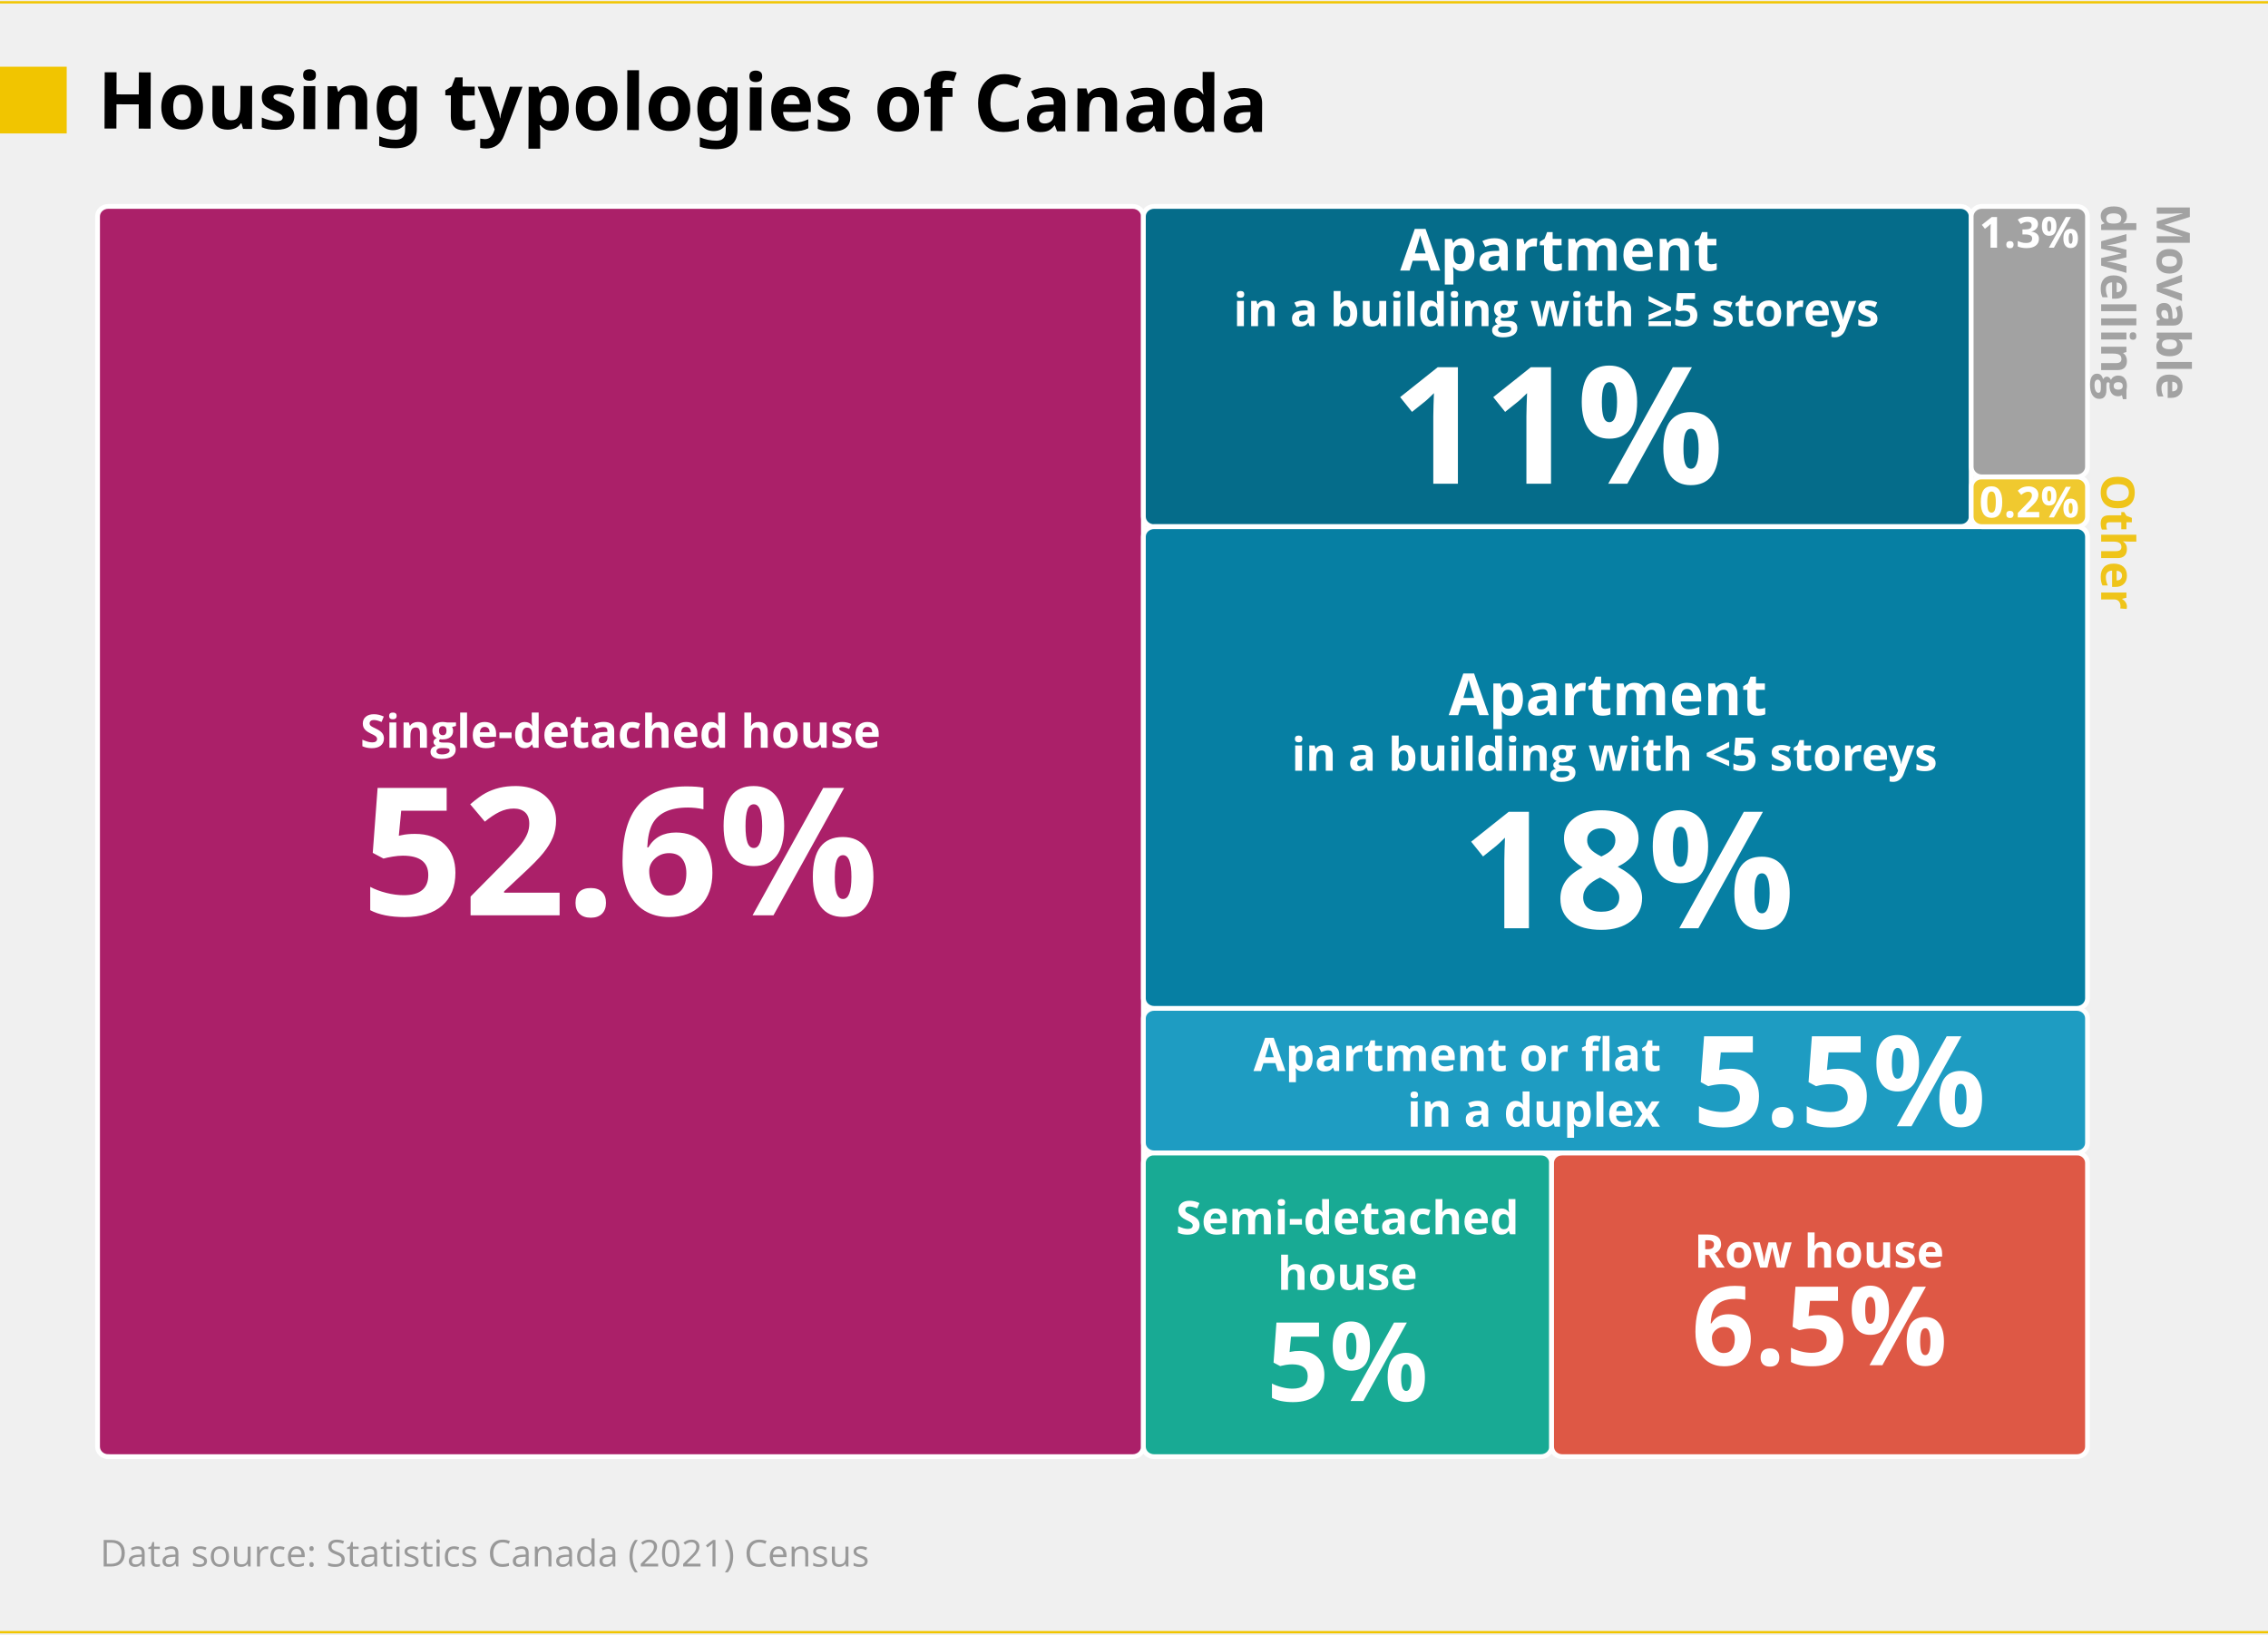
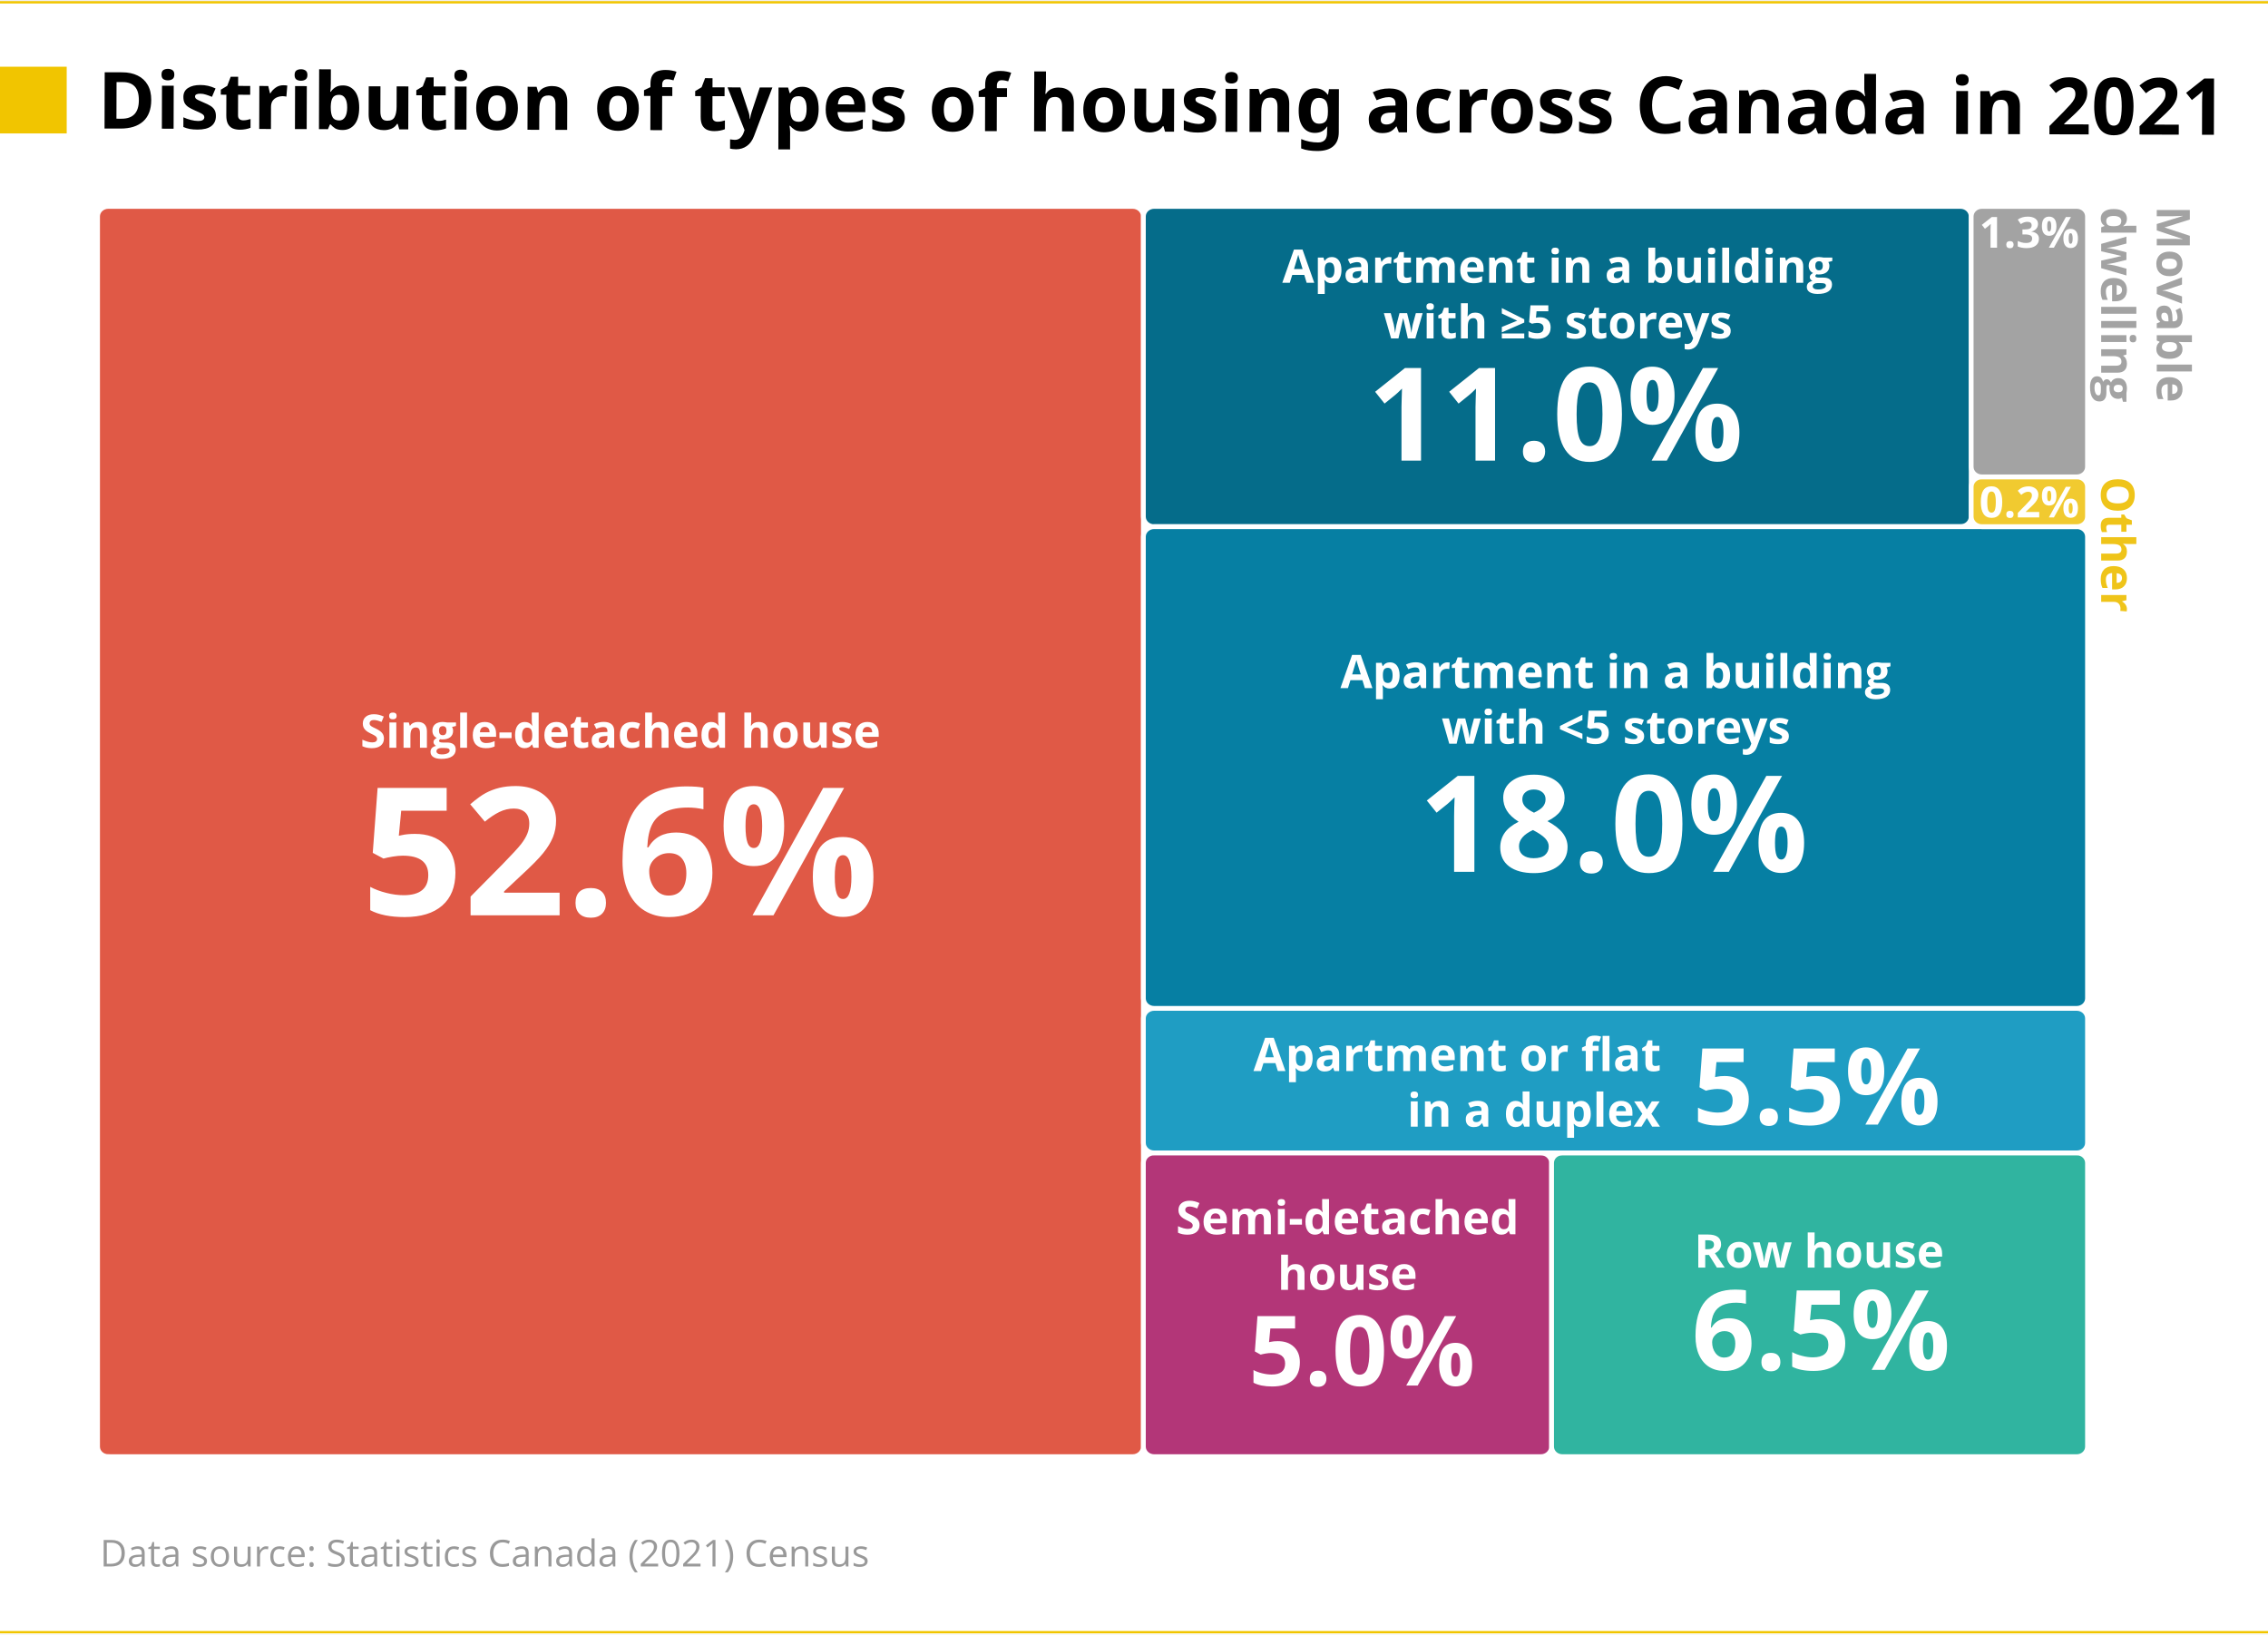
- <svg xmlns="http://www.w3.org/2000/svg" width="6.8in" height="4.9in" viewBox="0 0 489.6 352.8">
+ <svg xmlns="http://www.w3.org/2000/svg" width="6.8in" height="4.9in" viewBox="0 0 489.6 352.8" version="1.1" id="svg30">
+   <defs id="defs30" />
+   <rect style="fill:#ffffff;fill-opacity:1;fill-rule:evenodd;stroke-width:1.44;stroke-linecap:round;stroke-dasharray:2.88, 1.44;paint-order:markers fill stroke;stroke:none" id="rect31" width="489.6" height="352.3" x="0" y="0.5" />
  <g id="Layer_6" data-name="Layer 6">
-     <path d="M23.374,314.41h221.138c1.278,0,2.315-.967,2.315-2.16V46.711c0-1.193-1.036-2.16-2.315-2.16H23.374c-1.278,0-2.315.967-2.315,2.16v265.538c0,1.193,1.036,2.16,2.315,2.16Z" fill="#ab2069" isolation="isolate" stroke="#fff" stroke-miterlimit="10" stroke-width="1.035" />
-     <path d="M249.141,113.679h174.068c1.278,0,2.315-.967,2.315-2.16V46.711c0-1.193-1.036-2.16-2.315-2.16h-174.068c-1.278,0-2.315.967-2.315,2.16v64.808c0,1.193,1.036,2.16,2.315,2.16Z" fill="#056c8a" isolation="isolate" stroke="#fff" stroke-miterlimit="10" stroke-width="1.035" />
-     <path d="M249.141,314.41h83.492c1.278,0,2.315-.967,2.315-2.16v-61.246c0-1.193-1.036-2.16-2.315-2.16h-83.492c-1.278,0-2.315.967-2.315,2.16v61.246c0,1.193,1.036,2.16,2.315,2.16Z" fill="#00a28a" isolation="isolate" opacity=".9" stroke="#fff" stroke-miterlimit="10" stroke-width="1.035" />
-     <path d="M337.262,314.41h111.058c1.278,0,2.315-.967,2.315-2.16v-61.246c0-1.193-1.036-2.16-2.315-2.16h-111.058c-1.278,0-2.315.967-2.315,2.16v61.246c0,1.193,1.036,2.16,2.315,2.16Z" fill="#dc4732" isolation="isolate" opacity=".9" stroke="#fff" stroke-miterlimit="10" stroke-width="1.035" />
-     <path d="M249.141,248.843h199.179c1.278,0,2.315-.967,2.315-2.16v-26.874c0-1.193-1.036-2.16-2.315-2.16h-199.179c-1.278,0-2.315.967-2.315,2.16v26.874c0,1.193,1.036,2.16,2.315,2.16Z" fill="#0792bc" isolation="isolate" opacity=".9" stroke="#fff" stroke-miterlimit="10" stroke-width="1.035" />
-     <path d="M249.141,217.649h199.179c1.278,0,2.315-.967,2.315-2.16v-99.65c0-1.193-1.036-2.16-2.315-2.16h-199.179c-1.278,0-2.315.967-2.315,2.16v99.65c0,1.193,1.036,2.16,2.315,2.16Z" fill="#067fa3" isolation="isolate" stroke="#fff" stroke-miterlimit="10" stroke-width="1.035" />
-     <path d="M427.838,113.679h20.482c1.278,0,2.315-.967,2.315-2.16v-6.43c0-1.193-1.036-2.16-2.315-2.16h-20.482c-1.278,0-2.315.967-2.315,2.16v6.43c0,1.193,1.036,2.16,2.315,2.16Z" fill="#efc419" isolation="isolate" opacity=".9" stroke="#fff" stroke-miterlimit="10" stroke-width="1.035" />
-     <path d="M427.838,102.929h20.482c1.278,0,2.315-.967,2.315-2.16v-54.058c0-1.193-1.036-2.16-2.315-2.16h-20.482c-1.278,0-2.315.967-2.315,2.16v54.058c0,1.193,1.036,2.16,2.315,2.16Z" fill="#999" isolation="isolate" opacity=".9" stroke="#fff" stroke-miterlimit="10" stroke-width="1.035" />
+     <path d="M23.374,314.41h221.138c1.278,0,2.315-.967,2.315-2.16V46.711c0-1.193-1.036-2.16-2.315-2.16H23.374c-1.278,0-2.315.967-2.315,2.16v265.538c0,1.193,1.036,2.16,2.315,2.16Z" fill="#ab2069" isolation="isolate" stroke="#fff" stroke-miterlimit="10" stroke-width="1.035" id="path1" style="fill:#dc4732;fill-opacity:0.902" />
+     <path d="M249.141,113.679h174.068c1.278,0,2.315-.967,2.315-2.16V46.711c0-1.193-1.036-2.16-2.315-2.16h-174.068c-1.278,0-2.315.967-2.315,2.16v64.808c0,1.193,1.036,2.16,2.315,2.16Z" fill="#056c8a" isolation="isolate" stroke="#fff" stroke-miterlimit="10" stroke-width="1.035" id="path2" />
+     <path d="M249.141,314.41h83.492c1.278,0,2.315-.967,2.315-2.16v-61.246c0-1.193-1.036-2.16-2.315-2.16h-83.492c-1.278,0-2.315.967-2.315,2.16v61.246c0,1.193,1.036,2.16,2.315,2.16Z" fill="#00a28a" isolation="isolate" opacity=".9" stroke="#fff" stroke-miterlimit="10" stroke-width="1.035" id="path3" style="fill:#ab2069;fill-opacity:1" />
+     <path d="M337.262,314.41h111.058c1.278,0,2.315-.967,2.315-2.16v-61.246c0-1.193-1.036-2.16-2.315-2.16h-111.058c-1.278,0-2.315.967-2.315,2.16v61.246c0,1.193,1.036,2.16,2.315,2.16Z" fill="#dc4732" isolation="isolate" opacity=".9" stroke="#fff" stroke-miterlimit="10" stroke-width="1.035" id="path4" style="fill:#00a289;fill-opacity:0.902" />
+     <path d="M249.141,248.843h199.179c1.278,0,2.315-.967,2.315-2.16v-26.874c0-1.193-1.036-2.16-2.315-2.16h-199.179c-1.278,0-2.315.967-2.315,2.16v26.874c0,1.193,1.036,2.16,2.315,2.16Z" fill="#0792bc" isolation="isolate" opacity=".9" stroke="#fff" stroke-miterlimit="10" stroke-width="1.035" id="path5" />
+     <path d="M249.141,217.649h199.179c1.278,0,2.315-.967,2.315-2.16v-99.65c0-1.193-1.036-2.16-2.315-2.16h-199.179c-1.278,0-2.315.967-2.315,2.16v99.65c0,1.193,1.036,2.16,2.315,2.16Z" fill="#067fa3" isolation="isolate" stroke="#fff" stroke-miterlimit="10" stroke-width="1.035" id="path6" />
+     <path d="M427.838,113.679h20.482c1.278,0,2.315-.967,2.315-2.16v-6.43c0-1.193-1.036-2.16-2.315-2.16h-20.482c-1.278,0-2.315.967-2.315,2.16v6.43c0,1.193,1.036,2.16,2.315,2.16Z" fill="#efc419" isolation="isolate" opacity=".9" stroke="#fff" stroke-miterlimit="10" stroke-width="1.035" id="path7" />
+     <path d="M427.838,102.929h20.482c1.278,0,2.315-.967,2.315-2.16v-54.058c0-1.193-1.036-2.16-2.315-2.16h-20.482c-1.278,0-2.315.967-2.315,2.16v54.058c0,1.193,1.036,2.16,2.315,2.16Z" fill="#999" isolation="isolate" opacity=".9" stroke="#fff" stroke-miterlimit="10" stroke-width="1.035" id="path8" />
  </g>
  <g id="Layer_1" data-name="Layer 1">
    <g id="text49" isolation="isolate">
-       <text transform="translate(21.036 27.734) rotate(.17)" font-family="TradeGothicLT-Bold, 'TradeGothic LT Bold'" font-size="17" font-weight="700" isolation="isolate">
-         <tspan x="0" y="0">Housing typologies of Canada</tspan>
+       <text transform="rotate(0.17,-9336.776,7103.709)" font-family="TradeGothicLT-Bold, 'TradeGothic LT Bold'" font-size="17px" font-weight="700" isolation="isolate" id="text8">
+         <tspan x="0" y="0" id="tspan8">Distribution of types of housing across Canada in 2021</tspan>
      </text>
    </g>
    <g id="text51" isolation="isolate">
-       <text transform="translate(21.6 338.116)" fill="#999" font-family="OpenSans, 'Open Sans'" font-size="8" isolation="isolate">
-         <tspan x="0" y="0">Data source: Statistics Canada (2021) Census</tspan>
+       <text transform="translate(21.6 338.116)" fill="#999" font-family="OpenSans, 'Open Sans'" font-size="8" isolation="isolate" id="text9">
+         <tspan x="0" y="0" id="tspan9">Data source: Statistics Canada (2021) Census</tspan>
      </text>
    </g>
    <rect id="rect72" x="0" y="14.4" width="14.4" height="14.4" fill="#f1c500" />
    <path id="path37" d="M0,352.3h489.6" fill="none" stroke="#f1c500" stroke-miterlimit="2.25" stroke-width=".5" />
    <path id="path37-2" d="M0,.5h489.6" fill="none" stroke="#f1c500" stroke-miterlimit="2.25" stroke-width=".5" />
-     <text transform="translate(77.774 161.394)" fill="#fff" font-family="OpenSans-Bold, 'Open Sans'" font-size="10" font-weight="700">
-       <tspan x="0" y="0">Single-detached house</tspan>
+     <text fill="#fff" font-family="OpenSans-Bold, 'Open Sans'" font-size="10" font-weight="700" id="text10" transform="translate(77.774 161.394)">
+       <tspan x="0" y="0" id="tspan10">Single-detached house</tspan>
    </text>
-     <text transform="translate(302.255 58.404)" fill="#fff" font-family="OpenSans-Bold, 'Open Sans'" font-size="12.546" font-weight="700">
-       <tspan x="0" y="0">Apartment </tspan>
+     <text fill="#ffffff" font-family="OpenSans-Bold, 'Open Sans'" font-size="12.546px" font-weight="700" id="text11" x="276.807" y="61.042" style="font-size:10px">
+       <tspan x="276.807" y="61.042" id="tspan11" style="font-size:10px">Apartment in a building</tspan>
    </text>
-     <text transform="translate(465.584 43.871) rotate(90)" fill="#999" font-family="OpenSans-Bold, 'Open Sans'" font-size="10" font-weight="700" isolation="isolate" opacity=".9">
-       <tspan x="0" y="0">Movable</tspan>
-       <tspan x=".232" y="12">dwelling</tspan>
+     <text transform="rotate(90)" fill="#999999" font-family="OpenSans-Bold, 'Open Sans'" font-size="10px" font-weight="700" isolation="isolate" opacity="0.9" id="text13" x="44.429" y="-465.584">
+       <tspan x="44.429" y="-465.584" id="tspan12">Movable</tspan>
+       <tspan x="44.661" y="-453.584" id="tspan13">dwelling</tspan>
    </text>
-     <text transform="translate(270.587 231.18)" fill="#fff" font-family="OpenSans-Bold, 'Open Sans'" font-size="10" font-weight="700">
-       <tspan x="0" y="0">Apartment or flat</tspan>
-       <tspan x="33.188" y="12">in a duplex</tspan>
+     <text transform="translate(270.587 231.18)" fill="#fff" font-family="OpenSans-Bold, 'Open Sans'" font-size="10" font-weight="700" id="text15">
+       <tspan x="0" y="0" id="tspan14">Apartment or flat</tspan>
+       <tspan x="33.188" y="12" id="tspan15">in a duplex</tspan>
    </text>
-     <text transform="translate(253.851 266.404)" fill="#fff" font-family="OpenSans-Bold, 'Open Sans'" font-size="10" font-weight="700">
-       <tspan x="0" y="0">Semi-detached</tspan>
-       <tspan x="21.929" y="12">house</tspan>
+     <text transform="translate(253.851 266.404)" fill="#fff" font-family="OpenSans-Bold, 'Open Sans'" font-size="10" font-weight="700" id="text17">
+       <tspan x="0" y="0" id="tspan16">Semi-detached</tspan>
+       <tspan x="21.929" y="12" id="tspan17">house</tspan>
    </text>
-     <text transform="translate(78.047 197.567)" fill="#fff" font-family="OpenSans-Bold, 'Open Sans'" font-size="38.531" font-weight="700">
-       <tspan x="0" y="0">52.6%</tspan>
+     <text transform="translate(78.047,197.567)" fill="#ffffff" font-family="OpenSans-Bold, 'Open Sans'" font-size="38.531px" font-weight="700" id="text18">
+       <tspan x="0" y="0" id="tspan18">52.6%</tspan>
    </text>
-     <text transform="translate(300.175 104.405)" fill="#fff" font-family="OpenSans-Bold, 'Open Sans'" font-size="35.217" font-weight="700">
-       <tspan x="0" y="0">11%</tspan>
+     <text fill="#ffffff" font-family="OpenSans-Bold, 'Open Sans'" font-size="35.217px" font-weight="700" id="text19" x="295.2" y="99.418" style="font-size:28px">
+       <tspan x="295.2" y="99.418" id="tspan19" style="font-size:28px">11.0%</tspan>
    </text>
-     <text transform="translate(427.279 53.46)" fill="#fff" font-family="OpenSans-Bold, 'Open Sans'" font-size="9.272" font-weight="700">
-       <tspan x="0" y="0">1.3%</tspan>
+     <text transform="translate(427.279 53.46)" fill="#fff" font-family="OpenSans-Bold, 'Open Sans'" font-size="9.272" font-weight="700" id="text20">
+       <tspan x="0" y="0" id="tspan20">1.3%</tspan>
    </text>
-     <text transform="translate(427.279 111.682)" fill="#fff" font-family="OpenSans-Bold, 'Open Sans'" font-size="9.272" font-weight="700">
-       <tspan x="0" y="0">0.2%</tspan>
+     <text transform="translate(427.279 111.682)" fill="#fff" font-family="OpenSans-Bold, 'Open Sans'" font-size="9.272" font-weight="700" id="text21">
+       <tspan x="0" y="0" id="tspan21">0.2%</tspan>
    </text>
-     <text transform="translate(273.425 302.404)" fill="#fff" font-family="OpenSans-Bold, 'Open Sans'" font-size="23.715" font-weight="700">
-       <tspan x="0" y="0">5%</tspan>
+     <text fill="#ffffff" font-family="OpenSans-Bold, 'Open Sans'" font-size="23.715px" font-weight="700" id="text22" x="269.562" y="299.059" style="font-size:21px">
+       <tspan x="269.562" y="299.059" id="tspan22" style="font-size:21px">5.0%</tspan>
    </text>
-     <text transform="translate(365.425 243.086)" fill="#fff" font-family="OpenSans-Bold, 'Open Sans'" font-size="27.189" font-weight="700">
-       <tspan x="0" y="0">5.5%</tspan>
+     <text fill="#ffffff" font-family="OpenSans-Bold, 'Open Sans'" font-size="27.189" font-weight="700" id="text23" style="font-size:23px" x="365.425" y="242.731">
+       <tspan x="365.425" y="242.731" id="tspan23" style="font-size:23px">5.5%</tspan>
    </text>
-     <text transform="translate(365.708 273.604)" fill="#fff" font-family="OpenSans-Bold, 'Open Sans'" font-size="10" font-weight="700">
-       <tspan x="0" y="0">Row house</tspan>
+     <text transform="translate(365.708 273.604)" fill="#fff" font-family="OpenSans-Bold, 'Open Sans'" font-size="10" font-weight="700" id="text24">
+       <tspan x="0" y="0" id="tspan24">Row house</tspan>
    </text>
-     <text transform="translate(365.168 294.668)" fill="#fff" font-family="OpenSans-Bold, 'Open Sans'" font-size="23.715" font-weight="700">
-       <tspan x="0" y="0">6.5%</tspan>
+     <text fill="#ffffff" font-family="OpenSans-Bold, 'Open Sans'" font-size="23.715px" font-weight="700" id="text25" x="365.168" y="295.674" style="font-size:24px">
+       <tspan x="365.168" y="295.674" id="tspan25" style="font-size:24px">6.5%</tspan>
    </text>
-     <text transform="translate(453.584 102.332) rotate(90)" fill="#efc419" font-family="OpenSans-Bold, 'Open Sans'" font-size="10" font-weight="700">
-       <tspan x="0" y="0">Other</tspan>
+     <text transform="rotate(90)" fill="#efc419" font-family="OpenSans-Bold, 'Open Sans'" font-size="10px" font-weight="700" id="text26" x="102.865" y="-453.584">
+       <tspan x="102.865" y="-453.584" id="tspan26">Other</tspan>
    </text>
-     <text transform="translate(266.26 70.404)" fill="#fff" font-family="OpenSans-Bold, 'Open Sans'" font-size="10" font-weight="700">
-       <tspan x="0" y="0">in a building with ≥5 storeys</tspan>
+     <text fill="#ffffff" font-family="OpenSans-Bold, 'Open Sans'" font-size="10px" font-weight="700" id="text27" x="298.643" y="73.042">
+       <tspan x="298.643" y="73.042" id="tspan27">with ≥5 storeys</tspan>
    </text>
-     <text transform="translate(312.731 154.361)" fill="#fff" font-family="OpenSans-Bold, 'Open Sans'" font-size="12.546" font-weight="700">
-       <tspan x="0" y="0">Apartment </tspan>
+     <text fill="#ffffff" font-family="OpenSans-Bold, 'Open Sans'" font-size="12.546px" font-weight="700" id="text28" x="289.363" y="148.526" style="font-size:10px">
+       <tspan x="289.363" y="148.526" id="tspan28" style="font-size:10px">Apartment in a building</tspan>
    </text>
-     <text transform="translate(315.507 200.362)" fill="#fff" font-family="OpenSans-Bold, 'Open Sans'" font-size="35.217" font-weight="700">
-       <tspan x="0" y="0">18%</tspan>
+     <text fill="#ffffff" font-family="OpenSans-Bold, 'Open Sans'" font-size="35.217px" font-weight="700" id="text29" x="306.293" y="188.177" style="font-size:29px">
+       <tspan x="306.293" y="188.177" id="tspan29" style="font-size:29px">18.0%</tspan>
    </text>
-     <text transform="translate(278.816 166.361)" fill="#fff" font-family="OpenSans-Bold, 'Open Sans'" font-size="10" font-weight="700">
-       <tspan x="0" y="0">in a building with &lt;5 storeys</tspan>
+     <text fill="#ffffff" font-family="OpenSans-Bold, 'Open Sans'" font-size="10px" font-weight="700" id="text30" x="311.199" y="160.526">
+       <tspan x="311.199" y="160.526" id="tspan30">with &lt;5 storeys</tspan>
    </text>
  </g>
</svg>
